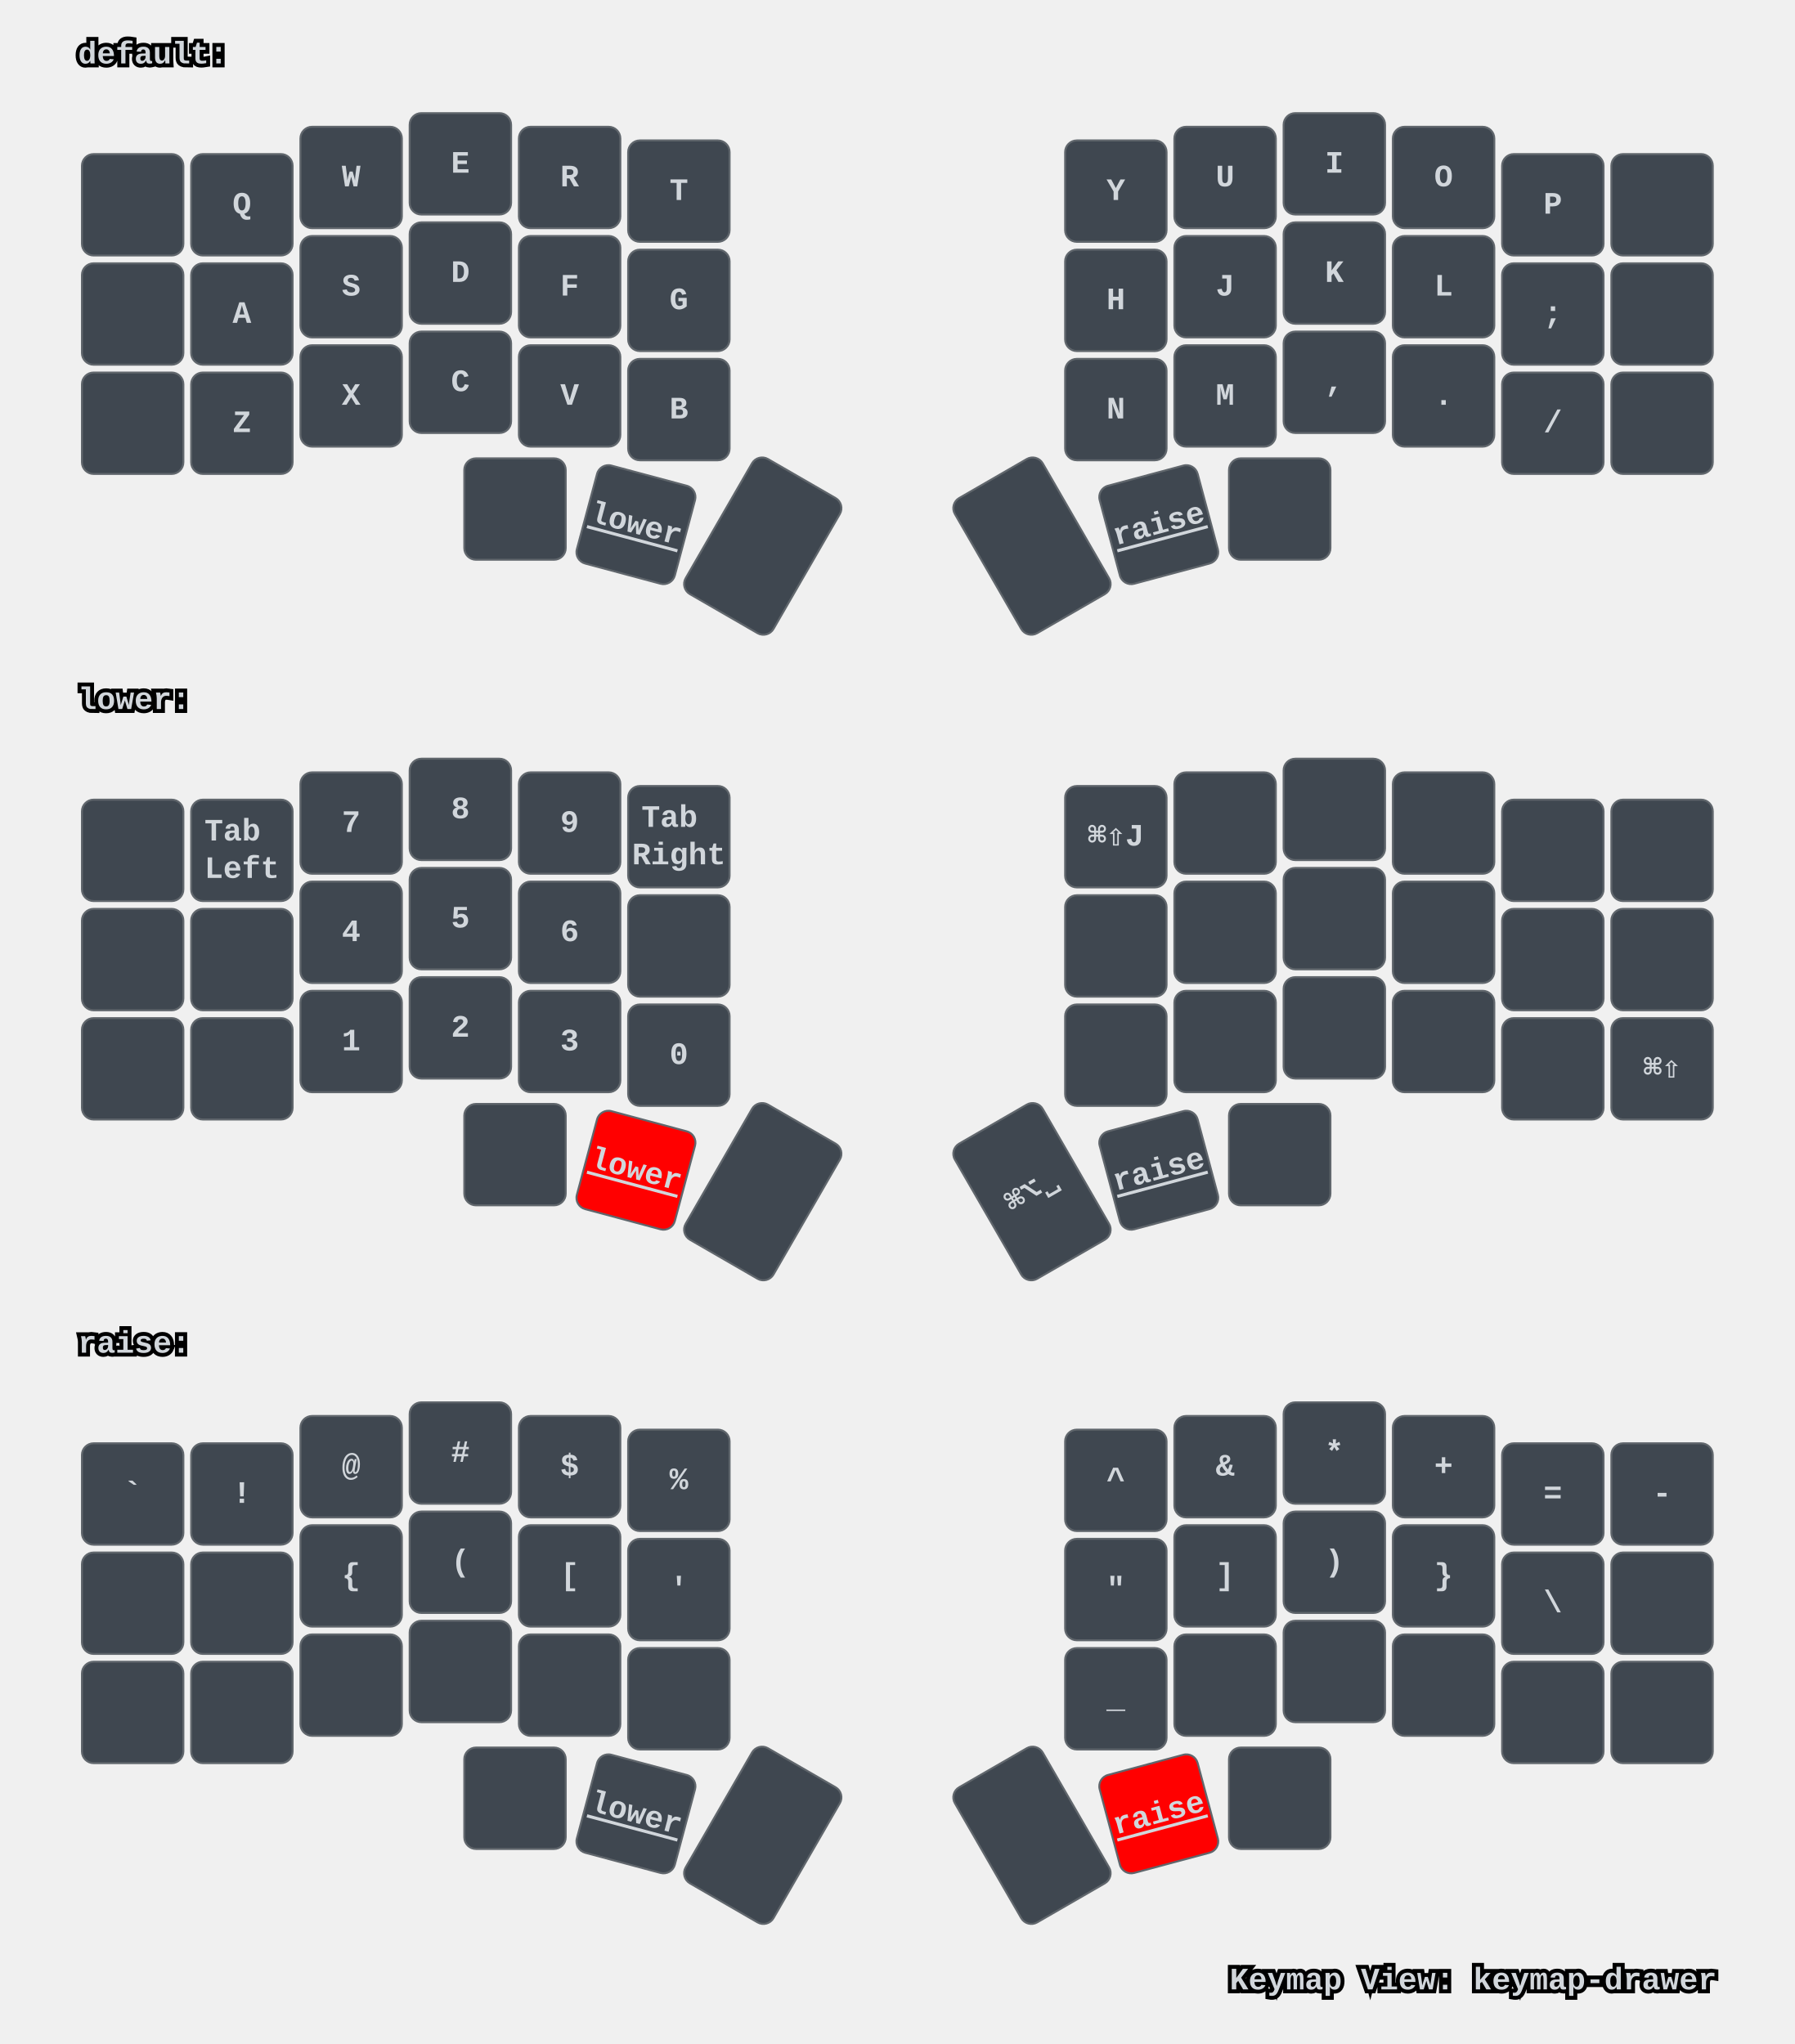
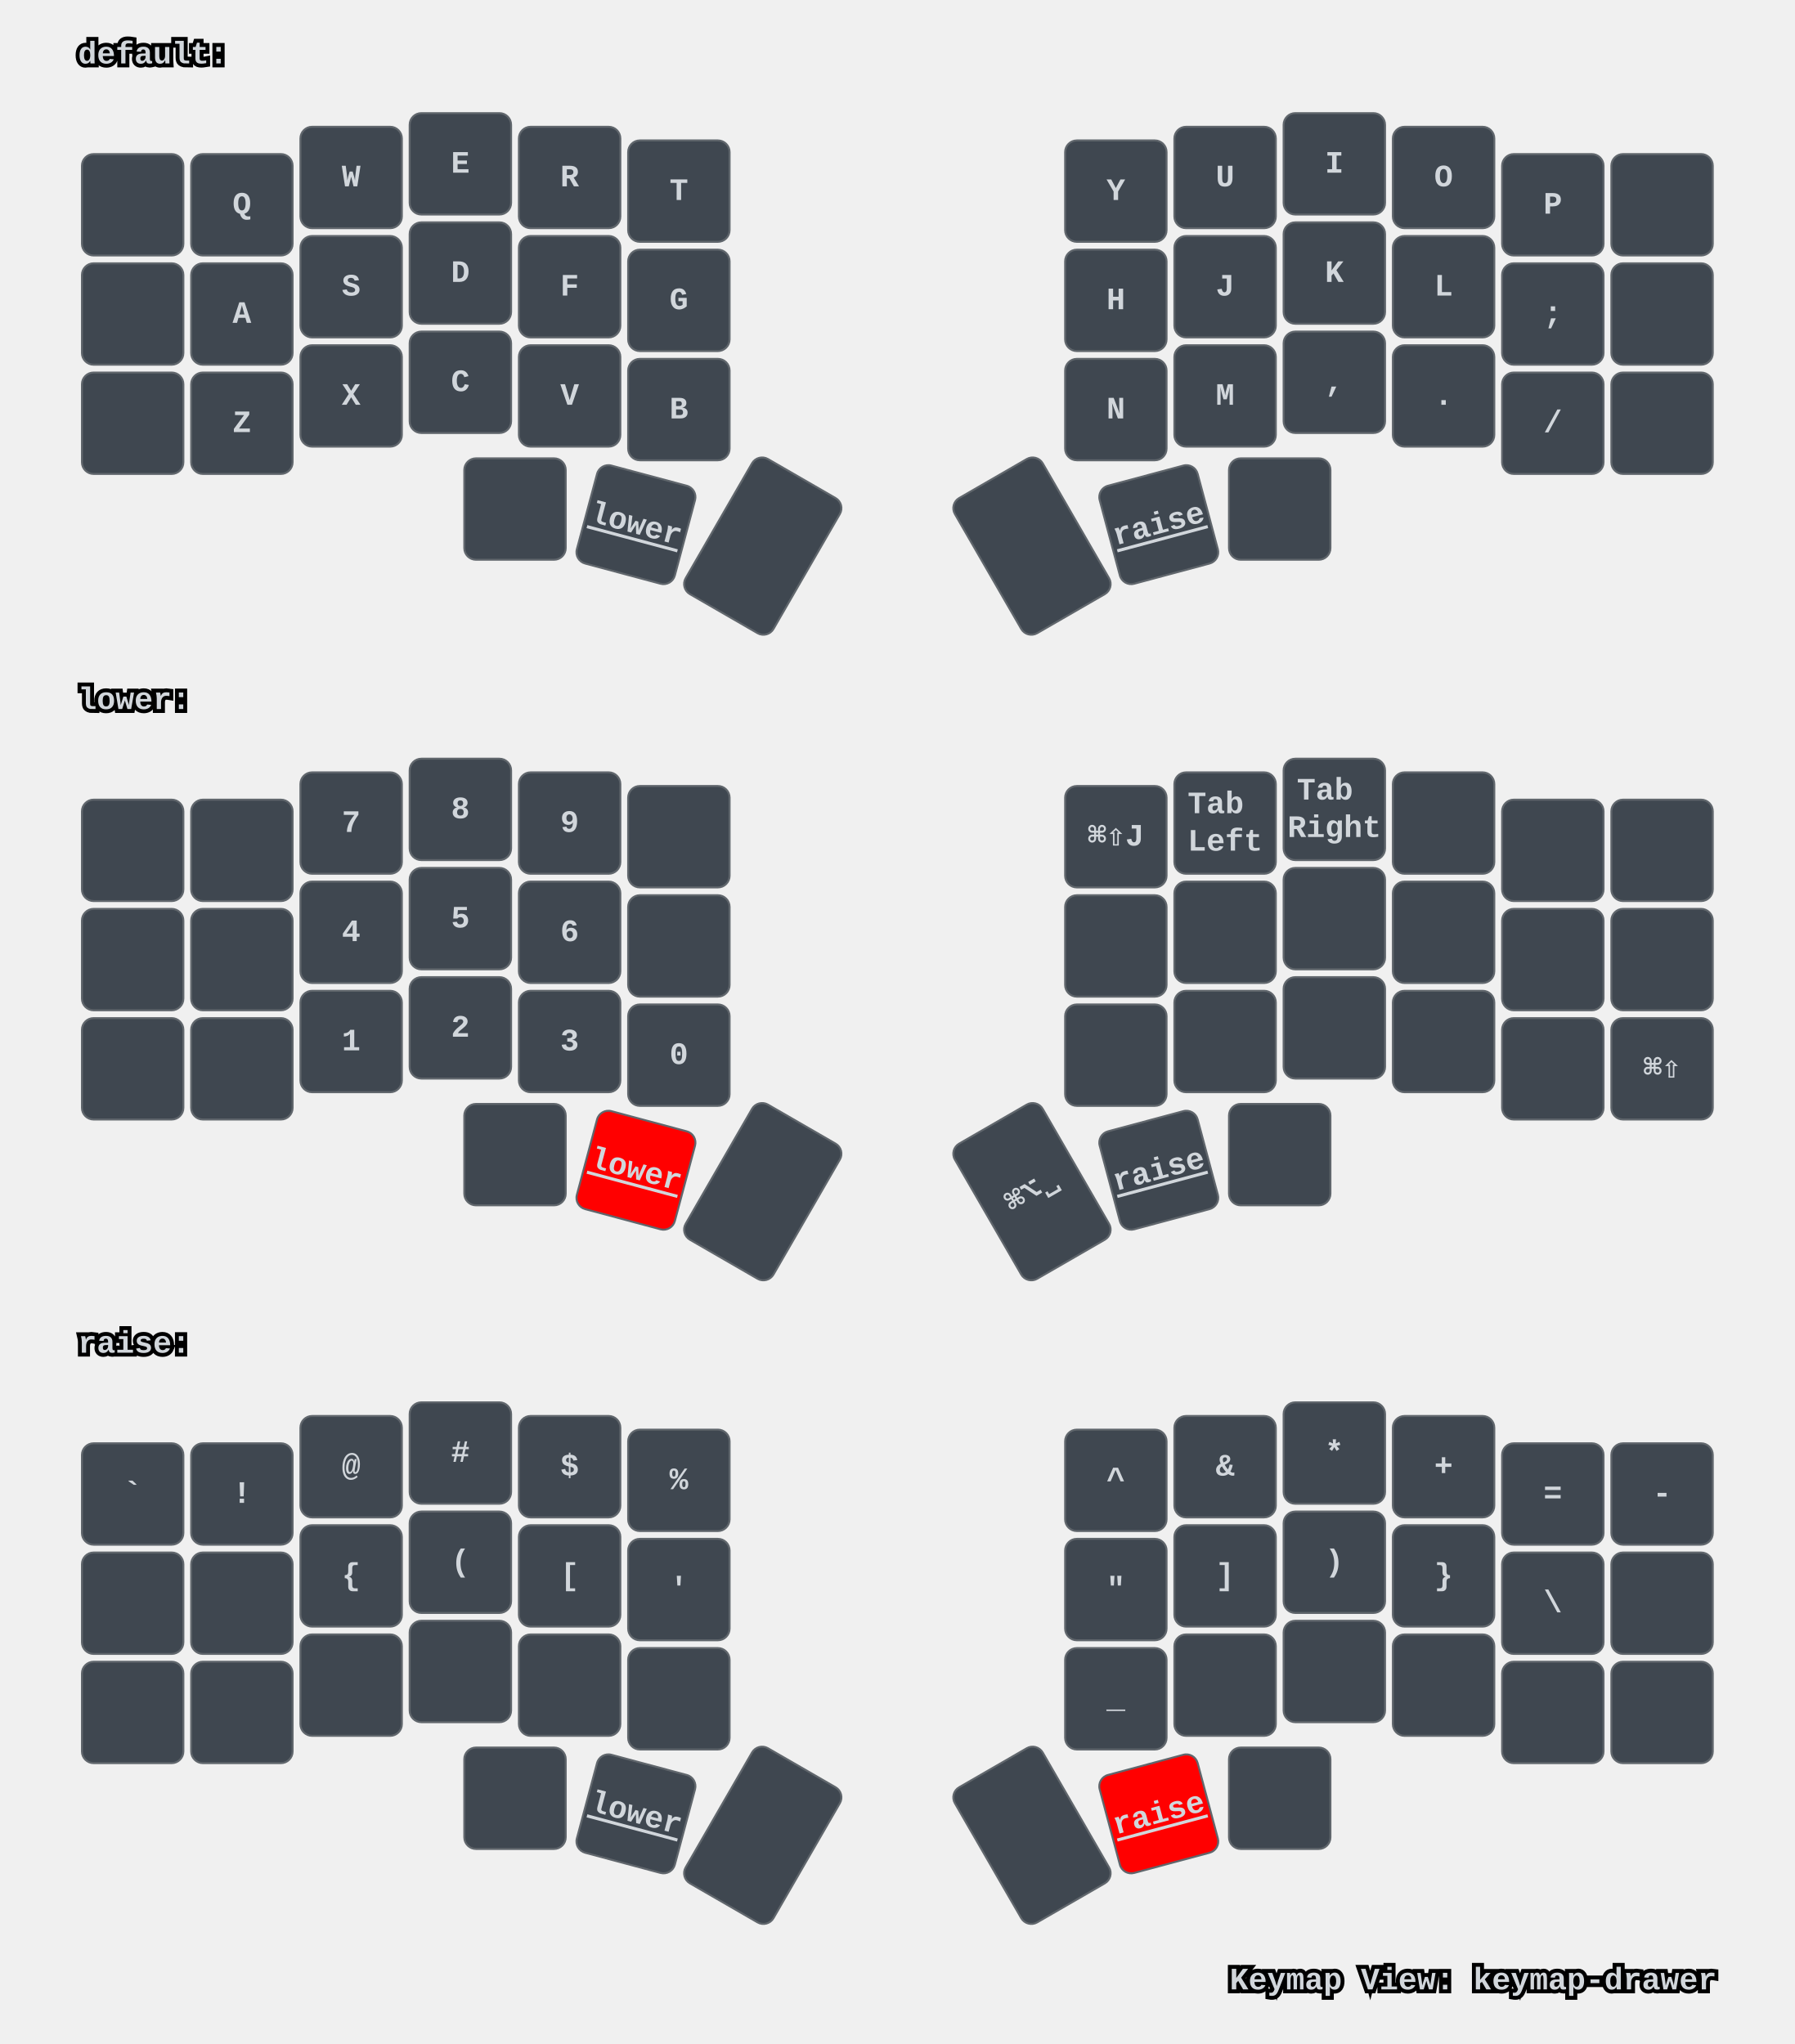
<svg xmlns="http://www.w3.org/2000/svg" xmlns:xlink="http://www.w3.org/1999/xlink" width="920" height="1048" viewBox="0 0 920 1048" class="keymap">
  <defs>/* start glyphs */
<svg id="mdi:apple-keyboard-command">
      <svg id="mdi-apple-keyboard-command" viewBox="0 0 24 24">
        <path d="M6,2A4,4 0 0,1 10,6V8H14V6A4,4 0 0,1 18,2A4,4 0 0,1 22,6A4,4 0 0,1 18,10H16V14H18A4,4 0 0,1 22,18A4,4 0 0,1 18,22A4,4 0 0,1 14,18V16H10V18A4,4 0 0,1 6,22A4,4 0 0,1 2,18A4,4 0 0,1 6,14H8V10H6A4,4 0 0,1 2,6A4,4 0 0,1 6,2M16,18A2,2 0 0,0 18,20A2,2 0 0,0 20,18A2,2 0 0,0 18,16H16V18M14,10H10V14H14V10M6,16A2,2 0 0,0 4,18A2,2 0 0,0 6,20A2,2 0 0,0 8,18V16H6M8,6A2,2 0 0,0 6,4A2,2 0 0,0 4,6A2,2 0 0,0 6,8H8V6M18,8A2,2 0 0,0 20,6A2,2 0 0,0 18,4A2,2 0 0,0 16,6V8H18Z" />
      </svg>
    </svg>
    <svg id="mdi:apple-keyboard-control">
      <svg id="mdi-apple-keyboard-control" viewBox="0 0 24 24">
        <path d="M19.78,11.78L18.36,13.19L12,6.83L5.64,13.19L4.22,11.78L12,4L19.78,11.78Z" />
      </svg>
    </svg>
    <svg id="mdi:apple-keyboard-option">
      <svg id="mdi-apple-keyboard-option" viewBox="0 0 24 24">
        <path d="M3,4H9.11L16.15,18H21V20H14.88L7.84,6H3V4M14,4H21V6H14V4Z" />
      </svg>
    </svg>
    <svg id="mdi:apple-keyboard-shift">
      <svg id="mdi-apple-keyboard-shift" viewBox="0 0 24 24">
        <path d="M15,18V12H17.17L12,6.83L6.83,12H9V18H15M12,4L22,14H17V20H7V14H2L12,4Z" />
      </svg>
    </svg>
    <svg id="mdi:arrow-down-bold">
      <svg id="mdi-arrow-down-bold" viewBox="0 0 24 24">
        <path d="M9,4H15V12H19.84L12,19.84L4.16,12H9V4Z" />
      </svg>
    </svg>
    <svg id="mdi:arrow-left-bold">
      <svg id="mdi-arrow-left-bold" viewBox="0 0 24 24">
        <path d="M20,9V15H12V19.84L4.16,12L12,4.16V9H20Z" />
      </svg>
    </svg>
    <svg id="mdi:arrow-right-bold">
      <svg id="mdi-arrow-right-bold" viewBox="0 0 24 24">
        <path d="M4,15V9H12V4.16L19.84,12L12,19.84V15H4Z" />
      </svg>
    </svg>
    <svg id="mdi:arrow-up-bold">
      <svg id="mdi-arrow-up-bold" viewBox="0 0 24 24">
        <path d="M15,20H9V12H4.16L12,4.16L19.84,12H15V20Z" />
      </svg>
    </svg>
    <svg id="mdi:backspace-outline">
      <svg id="mdi-backspace-outline" viewBox="0 0 24 24">
        <path d="M19,15.59L17.59,17L14,13.41L10.41,17L9,15.59L12.59,12L9,8.41L10.41,7L14,10.59L17.59,7L19,8.41L15.41,12L19,15.59M22,3A2,2 0 0,1 24,5V19A2,2 0 0,1 22,21H7C6.31,21 5.77,20.64 5.41,20.11L0,12L5.41,3.88C5.77,3.35 6.31,3 7,3H22M22,5H7L2.28,12L7,19H22V5Z" />
      </svg>
    </svg>
    <svg id="mdi:backspace-reverse-outline">
      <svg id="mdi-backspace-reverse-outline" viewBox="0 0 24 24">
        <path d="M5,15.59L6.41,17L10,13.41L13.59,17L15,15.59L11.41,12L15,8.41L13.59,7L10,10.59L6.41,7L5,8.41L8.59,12L5,15.59M2,3A2,2 0 0,0 0,5V19A2,2 0 0,0 2,21H17C17.69,21 18.23,20.64 18.59,20.11L24,12L18.59,3.88C18.23,3.35 17.69,3 17,3H2M2,5H17L21.72,12L17,19H2V5Z" />
      </svg>
    </svg>
    <svg id="mdi:keyboard-esc">
      <svg id="mdi-keyboard-esc" viewBox="0 0 24 24">
        <path d="M1 7H7V9H3V11H7V13H3V15H7V17H1V7M11 7H15V9H11V11H13C14.11 11 15 11.9 15 13V15C15 16.11 14.11 17 13 17H9V15H13V13H11C9.9 13 9 12.11 9 11V9C9 7.9 9.9 7 11 7M19 7H21C22.11 7 23 7.9 23 9V10H21V9H19V15H21V14H23V15C23 16.11 22.11 17 21 17H19C17.9 17 17 16.11 17 15V9C17 7.9 17.9 7 19 7Z" />
      </svg>
    </svg>
    <svg id="mdi:keyboard-return">
      <svg id="mdi-keyboard-return" viewBox="0 0 24 24">
        <path d="M19,7V11H5.83L9.41,7.41L8,6L2,12L8,18L9.41,16.58L5.83,13H21V7H19Z" />
      </svg>
    </svg>
    <svg id="mdi:keyboard-space">
      <svg id="mdi-keyboard-space" viewBox="0 0 24 24">
        <path d="M3 15H5V19H19V15H21V19C21 20.1 20.1 21 19 21H5C3.9 21 3 20.1 3 19V15Z" />
      </svg>
    </svg>
    <svg id="mdi:keyboard-tab">
      <svg id="mdi-keyboard-tab" viewBox="0 0 24 24">
        <path d="M20,18H22V6H20M11.59,7.41L15.17,11H1V13H15.17L11.59,16.58L13,18L19,12L13,6L11.59,7.41Z" />
      </svg>
    </svg>
    <svg id="mdi:volume-high">
      <svg id="mdi-volume-high" viewBox="0 0 24 24">
        <path d="M14,3.23V5.29C16.89,6.15 19,8.83 19,12C19,15.17 16.89,17.84 14,18.7V20.77C18,19.86 21,16.28 21,12C21,7.72 18,4.14 14,3.23M16.5,12C16.5,10.23 15.5,8.71 14,7.97V16C15.5,15.29 16.5,13.76 16.5,12M3,9V15H7L12,20V4L7,9H3Z" />
      </svg>
    </svg>
    <svg id="mdi:volume-low">
      <svg id="mdi-volume-low" viewBox="0 0 24 24">
        <path d="M7,9V15H11L16,20V4L11,9H7Z" />
      </svg>
    </svg>
  </defs>/* end glyphs */
<style>/* inherit to force styles through use tags */
svg path {
    fill: inherit;
}

/* font and background color specifications */
svg.keymap {
    font-family: SFMono-Regular,Consolas,Liberation Mono,Menlo,monospace;
    font-size: 14px;
    font-kerning: normal;
    text-rendering: optimizeLegibility;
    fill: #24292e;
}

/* default key styling */
rect.key {
    fill: #f6f8fa;
}

rect.key, rect.combo {
    stroke: #c9cccf;
    stroke-width: 1;
}

/* default key side styling, only used is draw_key_sides is set */
rect.side {
    filter: brightness(90%);
}

/* color accent for combo boxes */
rect.combo, rect.combo-separate {
    fill: #cdf;
}

/* color accent for held keys */
rect.held, rect.combo.held {
    fill: #fdd;
}

/* color accent for ghost (optional) keys */
rect.ghost, rect.combo.ghost {
    stroke-dasharray: 4, 4;
    stroke-width: 2;
}

text {
    text-anchor: middle;
    dominant-baseline: middle;
}

/* styling for layer labels */
text.label {
    font-weight: bold;
    text-anchor: start;
    stroke: white;
    stroke-width: 4;
    paint-order: stroke;
}

/* styling for optional footer */
text.footer {
    text-anchor: end;
    dominant-baseline: auto;
    stroke: white;
    stroke-width: 4;
    paint-order: stroke;
}

/* styling for combo tap, and key non-tap label text */
text.combo, text.hold, text.shifted, text.left, text.right {
    font-size: 11px;
}

text.hold {
    text-anchor: middle;
    dominant-baseline: auto;
}

text.shifted {
    text-anchor: middle;
    dominant-baseline: hanging;
}

text.left {
    text-anchor: start;
}

text.right {
    text-anchor: end;
}

text.layer-activator {
    text-decoration: underline;
}

/* styling for hold/shifted label text in combo box */
text.combo.hold, text.combo.shifted, text.combo.left, text.combo.right {
    font-size: 8px;
}

/* lighter symbol for transparent keys */
text.trans {
    fill: #7b7e81;
}

/* styling for combo dendrons */
path.combo {
    stroke-width: 1;
    stroke: gray;
    fill: none;
}

/* Start Tabler Icons Cleanup */
/* cannot use height/width with glyphs */
.icon-tabler &gt; path {
    fill: inherit;
    stroke: inherit;
    stroke-width: 2;
}
/* hide tabler's default box */
.icon-tabler &gt; path[stroke="none"][fill="none"] {
    visibility: hidden;
}
/* End Tabler Icons Cleanup */

svg.keymap { fill: #d1d6db; }
rect.key { fill: #3f4750; }
rect.key, rect.combo { stroke: #60666c; }
rect.combo, rect.combo-separate { fill: #1f3d7a; }
rect.held, rect.combo.held { fill: #854747; }
text.label, text.footer { stroke: black; }
text.trans { fill: #7e8184; }
path.combo { stroke: #7f7f7f; }

/* For default sytles, see https://github.com/caksoylar/keymap-drawer/blob/main/keymap_drawer/config.py#L85 */

svg.keymap {
  font-family: Ubuntu Mono, Inconsolata, Consolas, Liberation Mono, Menlo, monospace;
  font-size: 16px;
  font-weight: bold;
  text-rendering: optimizeLegibility;
}

/* Color accent for held keys
red = #f00
green = #0f0
blue = #00f
yellow = #ff0
cyan = #0ff
magenta = #f0f
white = #fff
black = #000
grey = #888
light grey = #ccc
#ffc
*/
rect.held, rect.combo.held {
    fill: #f00;
}

/* Technique borrowed and extended from https://github.com/englmaxi/zmk-config/blob/master/keymap-drawer/config.yaml */
.sym_sub_text.tap {
  translate: -5px 2px;
  font-size: 20px;
}
.sym_sub_text.shifted {
  translate: 10px 13px;
  font-size: 10px;
  opacity: 1.0;
}
.combo.sym_sub_text.tap {
  translate: -1px 1px;
}
.combo.sym_sub_text.shifted {
  translate: 7px 5px;
  font-size: 10px;
  opacity: 1.0;
}

/* Toggle */
.toggle.shifted {
  translate: -10px 12px;
}

.toggle.hold {
  translate: 13px -23px;
}

/* Variant for tap-dances */
.tap_dance.tap {
  translate: -7px 0px;
  font-size: 12px;
}
.tap_dance.shifted {
  translate: 7px 17px;
  font-size: 12px;
  opacity: 1.0;
}

/* Variant for symbol next to symbol */
.sym_by_sym.tap {
  translate: -6px 0px;
}
.sym_by_sym.shifted {
  translate: 10px 12px;
  opacity: 1.0;
}

.combo.sym_by_sym.tap {
  translate: -35px 0px;
}
.combo.sym_by_sym.shifted {
  translate: 35px 20px;
  opacity: 1.0;
}

.combo.sym_by_sym.hold {
  visibility: hidden;
}

/* hide hold box for combo sym_by_sym */
.combo.sym_by_sym.hold &gt; path[stroke="none"][fill="none"] {
  visibility: hidden;
}
</style>
  <g transform="translate(40, 0)" class="layer-default">
    <text x="0" y="28" class="label" id="default">default:</text>
    <g transform="translate(0, 56)">
      <g transform="translate(28, 49)" class="key keypos-0">
        <rect rx="6" ry="6" x="-26" y="-26" width="52" height="52" class="key" />
        <use href="#mdi:keyboard-tab" xlink:href="#mdi:keyboard-tab" x="-9" y="-9" height="18" width="18.0" class="key tap glyph mdi:keyboard-tab" />
      </g>
      <g transform="translate(84, 49)" class="key keypos-1">
        <rect rx="6" ry="6" x="-26" y="-26" width="52" height="52" class="key" />
        <text x="0" y="0" class="key tap">Q</text>
      </g>
      <g transform="translate(140, 35)" class="key keypos-2">
        <rect rx="6" ry="6" x="-26" y="-26" width="52" height="52" class="key" />
        <text x="0" y="0" class="key tap">W</text>
      </g>
      <g transform="translate(196, 28)" class="key keypos-3">
        <rect rx="6" ry="6" x="-26" y="-26" width="52" height="52" class="key" />
        <text x="0" y="0" class="key tap">E</text>
      </g>
      <g transform="translate(252, 35)" class="key keypos-4">
        <rect rx="6" ry="6" x="-26" y="-26" width="52" height="52" class="key" />
        <text x="0" y="0" class="key tap">R</text>
      </g>
      <g transform="translate(308, 42)" class="key keypos-5">
        <rect rx="6" ry="6" x="-26" y="-26" width="52" height="52" class="key" />
        <text x="0" y="0" class="key tap">T</text>
      </g>
      <g transform="translate(532, 42)" class="key keypos-6">
        <rect rx="6" ry="6" x="-26" y="-26" width="52" height="52" class="key" />
        <text x="0" y="0" class="key tap">Y</text>
      </g>
      <g transform="translate(588, 35)" class="key keypos-7">
        <rect rx="6" ry="6" x="-26" y="-26" width="52" height="52" class="key" />
        <text x="0" y="0" class="key tap">U</text>
      </g>
      <g transform="translate(644, 28)" class="key keypos-8">
        <rect rx="6" ry="6" x="-26" y="-26" width="52" height="52" class="key" />
        <text x="0" y="0" class="key tap">I</text>
      </g>
      <g transform="translate(700, 35)" class="key keypos-9">
        <rect rx="6" ry="6" x="-26" y="-26" width="52" height="52" class="key" />
        <text x="0" y="0" class="key tap">O</text>
      </g>
      <g transform="translate(756, 49)" class="key keypos-10">
        <rect rx="6" ry="6" x="-26" y="-26" width="52" height="52" class="key" />
        <text x="0" y="0" class="key tap">P</text>
      </g>
      <g transform="translate(812, 49)" class="key keypos-11">
        <rect rx="6" ry="6" x="-26" y="-26" width="52" height="52" class="key" />
        <use href="#mdi:backspace-outline" xlink:href="#mdi:backspace-outline" x="-9" y="-9" height="18" width="18.0" class="key tap glyph mdi:backspace-outline" />
      </g>
      <g transform="translate(28, 105)" class="key keypos-12">
        <rect rx="6" ry="6" x="-26" y="-26" width="52" height="52" class="key" />
        <use href="#mdi:apple-keyboard-control" xlink:href="#mdi:apple-keyboard-control" x="-9" y="-9" height="18" width="18.0" class="key tap glyph mdi:apple-keyboard-control" />
      </g>
      <g transform="translate(84, 105)" class="key keypos-13">
        <rect rx="6" ry="6" x="-26" y="-26" width="52" height="52" class="key" />
        <text x="0" y="0" class="key tap">A</text>
      </g>
      <g transform="translate(140, 91)" class="key keypos-14">
        <rect rx="6" ry="6" x="-26" y="-26" width="52" height="52" class="key" />
        <text x="0" y="0" class="key tap">S</text>
      </g>
      <g transform="translate(196, 84)" class="key keypos-15">
        <rect rx="6" ry="6" x="-26" y="-26" width="52" height="52" class="key" />
        <text x="0" y="0" class="key tap">D</text>
      </g>
      <g transform="translate(252, 91)" class="key keypos-16">
        <rect rx="6" ry="6" x="-26" y="-26" width="52" height="52" class="key" />
        <text x="0" y="0" class="key tap">F</text>
      </g>
      <g transform="translate(308, 98)" class="key keypos-17">
        <rect rx="6" ry="6" x="-26" y="-26" width="52" height="52" class="key" />
        <text x="0" y="0" class="key tap">G</text>
      </g>
      <g transform="translate(532, 98)" class="key keypos-18">
        <rect rx="6" ry="6" x="-26" y="-26" width="52" height="52" class="key" />
        <text x="0" y="0" class="key tap">H</text>
      </g>
      <g transform="translate(588, 91)" class="key keypos-19">
        <rect rx="6" ry="6" x="-26" y="-26" width="52" height="52" class="key" />
        <text x="0" y="0" class="key tap">J</text>
      </g>
      <g transform="translate(644, 84)" class="key keypos-20">
        <rect rx="6" ry="6" x="-26" y="-26" width="52" height="52" class="key" />
        <text x="0" y="0" class="key tap">K</text>
      </g>
      <g transform="translate(700, 91)" class="key keypos-21">
        <rect rx="6" ry="6" x="-26" y="-26" width="52" height="52" class="key" />
        <text x="0" y="0" class="key tap">L</text>
      </g>
      <g transform="translate(756, 105)" class="key keypos-22">
        <rect rx="6" ry="6" x="-26" y="-26" width="52" height="52" class="key" />
        <text x="0" y="0" class="key tap">;</text>
      </g>
      <g transform="translate(812, 105)" class="key keypos-23">
        <rect rx="6" ry="6" x="-26" y="-26" width="52" height="52" class="key" />
        <use href="#mdi:keyboard-return" xlink:href="#mdi:keyboard-return" x="-9" y="-9" height="18" width="18.0" class="key tap glyph mdi:keyboard-return" />
      </g>
      <g transform="translate(28, 161)" class="key keypos-24">
        <rect rx="6" ry="6" x="-26" y="-26" width="52" height="52" class="key" />
        <use href="#mdi:apple-keyboard-shift" xlink:href="#mdi:apple-keyboard-shift" x="-9" y="-9" height="18" width="18.0" class="key tap glyph mdi:apple-keyboard-shift" />
      </g>
      <g transform="translate(84, 161)" class="key keypos-25">
        <rect rx="6" ry="6" x="-26" y="-26" width="52" height="52" class="key" />
        <text x="0" y="0" class="key tap">Z</text>
      </g>
      <g transform="translate(140, 147)" class="key keypos-26">
        <rect rx="6" ry="6" x="-26" y="-26" width="52" height="52" class="key" />
        <text x="0" y="0" class="key tap">X</text>
      </g>
      <g transform="translate(196, 140)" class="key keypos-27">
        <rect rx="6" ry="6" x="-26" y="-26" width="52" height="52" class="key" />
        <text x="0" y="0" class="key tap">C</text>
      </g>
      <g transform="translate(252, 147)" class="key keypos-28">
        <rect rx="6" ry="6" x="-26" y="-26" width="52" height="52" class="key" />
        <text x="0" y="0" class="key tap">V</text>
      </g>
      <g transform="translate(308, 154)" class="key keypos-29">
        <rect rx="6" ry="6" x="-26" y="-26" width="52" height="52" class="key" />
        <text x="0" y="0" class="key tap">B</text>
      </g>
      <g transform="translate(532, 154)" class="key keypos-30">
        <rect rx="6" ry="6" x="-26" y="-26" width="52" height="52" class="key" />
        <text x="0" y="0" class="key tap">N</text>
      </g>
      <g transform="translate(588, 147)" class="key keypos-31">
        <rect rx="6" ry="6" x="-26" y="-26" width="52" height="52" class="key" />
        <text x="0" y="0" class="key tap">M</text>
      </g>
      <g transform="translate(644, 140)" class="key keypos-32">
        <rect rx="6" ry="6" x="-26" y="-26" width="52" height="52" class="key" />
        <text x="0" y="0" class="key tap">,</text>
      </g>
      <g transform="translate(700, 147)" class="key keypos-33">
        <rect rx="6" ry="6" x="-26" y="-26" width="52" height="52" class="key" />
        <text x="0" y="0" class="key tap">.</text>
      </g>
      <g transform="translate(756, 161)" class="key keypos-34">
        <rect rx="6" ry="6" x="-26" y="-26" width="52" height="52" class="key" />
        <text x="0" y="0" class="key tap">/</text>
      </g>
      <g transform="translate(812, 161)" class="key keypos-35">
        <rect rx="6" ry="6" x="-26" y="-26" width="52" height="52" class="key" />
        <use href="#mdi:apple-keyboard-shift" xlink:href="#mdi:apple-keyboard-shift" x="-9" y="-9" height="18" width="18.0" class="key tap glyph mdi:apple-keyboard-shift" />
      </g>
      <g transform="translate(224, 205)" class="key keypos-36">
        <rect rx="6" ry="6" x="-26" y="-26" width="52" height="52" class="key" />
        <use href="#mdi:apple-keyboard-command" xlink:href="#mdi:apple-keyboard-command" x="-9" y="-9" height="18" width="18.0" class="key tap glyph mdi:apple-keyboard-command" />
      </g>
      <g transform="translate(286, 213) rotate(15.0)" class="key keypos-37">
        <rect rx="6" ry="6" x="-26" y="-26" width="52" height="52" class="key" />
        <a href="#lower">
          <text x="0" y="0" class="key tap layer-activator">lower</text>
        </a>
      </g>
      <g transform="translate(351, 224) rotate(30.0)" class="key keypos-38">
        <rect rx="6" ry="6" x="-26" y="-40" width="52" height="80" class="key" />
        <use href="#mdi:keyboard-space" xlink:href="#mdi:keyboard-space" x="-9" y="-9" height="18" width="18.0" class="key tap glyph mdi:keyboard-space" />
      </g>
      <g transform="translate(489, 224) rotate(-30.0)" class="key keypos-39">
        <rect rx="6" ry="6" x="-26" y="-40" width="52" height="80" class="key" />
        <use href="#mdi:keyboard-space" xlink:href="#mdi:keyboard-space" x="-9" y="-9" height="18" width="18.0" class="key tap glyph mdi:keyboard-space" />
      </g>
      <g transform="translate(554, 213) rotate(-15.0)" class="key keypos-40">
        <rect rx="6" ry="6" x="-26" y="-26" width="52" height="52" class="key" />
        <a href="#raise">
          <text x="0" y="0" class="key tap layer-activator">raise</text>
        </a>
      </g>
      <g transform="translate(616, 205)" class="key keypos-41">
        <rect rx="6" ry="6" x="-26" y="-26" width="52" height="52" class="key" />
        <use href="#mdi:apple-keyboard-option" xlink:href="#mdi:apple-keyboard-option" x="-9" y="-9" height="18" width="18.0" class="key tap glyph mdi:apple-keyboard-option" />
      </g>
    </g>
  </g>
  <g transform="translate(40, 331)" class="layer-lower">
    <text x="0" y="28" class="label" id="lower">lower:</text>
    <g transform="translate(0, 56)">
      <g transform="translate(28, 49)" class="key keypos-0">
        <rect rx="6" ry="6" x="-26" y="-26" width="52" height="52" class="key" />
        <use href="#mdi:keyboard-esc" xlink:href="#mdi:keyboard-esc" x="-9" y="-9" height="18" width="18.0" class="key tap glyph mdi:keyboard-esc" />
      </g>
      <g transform="translate(84, 49)" class="key keypos-1">
        <rect rx="6" ry="6" x="-26" y="-26" width="52" height="52" class="key" />
+       </g>
+       <g transform="translate(140, 35)" class="key keypos-2">
+         <rect rx="6" ry="6" x="-26" y="-26" width="52" height="52" class="key" />
+         <text x="0" y="0" class="key tap">7</text>
+       </g>
+       <g transform="translate(196, 28)" class="key keypos-3">
+         <rect rx="6" ry="6" x="-26" y="-26" width="52" height="52" class="key" />
+         <text x="0" y="0" class="key tap">8</text>
+       </g>
+       <g transform="translate(252, 35)" class="key keypos-4">
+         <rect rx="6" ry="6" x="-26" y="-26" width="52" height="52" class="key" />
+         <text x="0" y="0" class="key tap">9</text>
+       </g>
+       <g transform="translate(308, 42)" class="key keypos-5">
+         <rect rx="6" ry="6" x="-26" y="-26" width="52" height="52" class="key" />
+       </g>
+       <g transform="translate(532, 42)" class="key keypos-6">
+         <rect rx="6" ry="6" x="-26" y="-26" width="52" height="52" class="key" />
+         <text x="0" y="0" class="key tap">⌘⇧J</text>
+       </g>
+       <g transform="translate(588, 35)" class="key keypos-7">
+         <rect rx="6" ry="6" x="-26" y="-26" width="52" height="52" class="key" />
        <text x="0" y="0" class="key tap">
          <tspan x="0" dy="-0.6em">Tab</tspan>
          <tspan x="0" dy="1.2em">Left</tspan>
        </text>
      </g>
-       <g transform="translate(140, 35)" class="key keypos-2">
-         <rect rx="6" ry="6" x="-26" y="-26" width="52" height="52" class="key" />
-         <text x="0" y="0" class="key tap">7</text>
-       </g>
-       <g transform="translate(196, 28)" class="key keypos-3">
-         <rect rx="6" ry="6" x="-26" y="-26" width="52" height="52" class="key" />
-         <text x="0" y="0" class="key tap">8</text>
-       </g>
-       <g transform="translate(252, 35)" class="key keypos-4">
-         <rect rx="6" ry="6" x="-26" y="-26" width="52" height="52" class="key" />
-         <text x="0" y="0" class="key tap">9</text>
-       </g>
-       <g transform="translate(308, 42)" class="key keypos-5">
+       <g transform="translate(644, 28)" class="key keypos-8">
        <rect rx="6" ry="6" x="-26" y="-26" width="52" height="52" class="key" />
        <text x="0" y="0" class="key tap">
          <tspan x="0" dy="-0.6em">Tab</tspan>
          <tspan x="0" dy="1.2em">Right</tspan>
        </text>
-       </g>
-       <g transform="translate(532, 42)" class="key keypos-6">
-         <rect rx="6" ry="6" x="-26" y="-26" width="52" height="52" class="key" />
-         <text x="0" y="0" class="key tap">⌘⇧J</text>
-       </g>
-       <g transform="translate(588, 35)" class="key keypos-7">
-         <rect rx="6" ry="6" x="-26" y="-26" width="52" height="52" class="key" />
-       </g>
-       <g transform="translate(644, 28)" class="key keypos-8">
-         <rect rx="6" ry="6" x="-26" y="-26" width="52" height="52" class="key" />
      </g>
      <g transform="translate(700, 35)" class="key keypos-9">
        <rect rx="6" ry="6" x="-26" y="-26" width="52" height="52" class="key" />
      </g>
      <g transform="translate(756, 49)" class="key keypos-10">
        <rect rx="6" ry="6" x="-26" y="-26" width="52" height="52" class="key" />
      </g>
      <g transform="translate(812, 49)" class="key keypos-11">
        <rect rx="6" ry="6" x="-26" y="-26" width="52" height="52" class="key" />
        <use href="#mdi:backspace-reverse-outline" xlink:href="#mdi:backspace-reverse-outline" x="-9" y="-9" height="18" width="18.0" class="key tap glyph mdi:backspace-reverse-outline" />
      </g>
      <g transform="translate(28, 105)" class="key keypos-12">
        <rect rx="6" ry="6" x="-26" y="-26" width="52" height="52" class="key" />
        <use href="#mdi:apple-keyboard-control" xlink:href="#mdi:apple-keyboard-control" x="-9" y="-9" height="18" width="18.0" class="key tap glyph mdi:apple-keyboard-control" />
      </g>
      <g transform="translate(84, 105)" class="key keypos-13">
        <rect rx="6" ry="6" x="-26" y="-26" width="52" height="52" class="key" />
      </g>
      <g transform="translate(140, 91)" class="key keypos-14">
        <rect rx="6" ry="6" x="-26" y="-26" width="52" height="52" class="key" />
        <text x="0" y="0" class="key tap">4</text>
      </g>
      <g transform="translate(196, 84)" class="key keypos-15">
        <rect rx="6" ry="6" x="-26" y="-26" width="52" height="52" class="key" />
        <text x="0" y="0" class="key tap">5</text>
      </g>
      <g transform="translate(252, 91)" class="key keypos-16">
        <rect rx="6" ry="6" x="-26" y="-26" width="52" height="52" class="key" />
        <text x="0" y="0" class="key tap">6</text>
      </g>
      <g transform="translate(308, 98)" class="key keypos-17">
        <rect rx="6" ry="6" x="-26" y="-26" width="52" height="52" class="key" />
      </g>
      <g transform="translate(532, 98)" class="key keypos-18">
        <rect rx="6" ry="6" x="-26" y="-26" width="52" height="52" class="key" />
        <use href="#mdi:arrow-left-bold" xlink:href="#mdi:arrow-left-bold" x="-9" y="-9" height="18" width="18.0" class="key tap glyph mdi:arrow-left-bold" />
      </g>
      <g transform="translate(588, 91)" class="key keypos-19">
        <rect rx="6" ry="6" x="-26" y="-26" width="52" height="52" class="key" />
        <use href="#mdi:arrow-down-bold" xlink:href="#mdi:arrow-down-bold" x="-9" y="-9" height="18" width="18.0" class="key tap glyph mdi:arrow-down-bold" />
      </g>
      <g transform="translate(644, 84)" class="key keypos-20">
        <rect rx="6" ry="6" x="-26" y="-26" width="52" height="52" class="key" />
        <use href="#mdi:arrow-up-bold" xlink:href="#mdi:arrow-up-bold" x="-9" y="-9" height="18" width="18.0" class="key tap glyph mdi:arrow-up-bold" />
      </g>
      <g transform="translate(700, 91)" class="key keypos-21">
        <rect rx="6" ry="6" x="-26" y="-26" width="52" height="52" class="key" />
        <use href="#mdi:arrow-right-bold" xlink:href="#mdi:arrow-right-bold" x="-9" y="-9" height="18" width="18.0" class="key tap glyph mdi:arrow-right-bold" />
      </g>
      <g transform="translate(756, 105)" class="key keypos-22">
        <rect rx="6" ry="6" x="-26" y="-26" width="52" height="52" class="key" />
      </g>
      <g transform="translate(812, 105)" class="key keypos-23">
        <rect rx="6" ry="6" x="-26" y="-26" width="52" height="52" class="key" />
        <use href="#mdi:keyboard-return" xlink:href="#mdi:keyboard-return" x="-9" y="-9" height="18" width="18.0" class="key tap glyph mdi:keyboard-return" />
      </g>
      <g transform="translate(28, 161)" class="key keypos-24">
        <rect rx="6" ry="6" x="-26" y="-26" width="52" height="52" class="key" />
        <use href="#mdi:apple-keyboard-shift" xlink:href="#mdi:apple-keyboard-shift" x="-9" y="-9" height="18" width="18.0" class="key tap glyph mdi:apple-keyboard-shift" />
      </g>
      <g transform="translate(84, 161)" class="key keypos-25">
        <rect rx="6" ry="6" x="-26" y="-26" width="52" height="52" class="key" />
      </g>
      <g transform="translate(140, 147)" class="key keypos-26">
        <rect rx="6" ry="6" x="-26" y="-26" width="52" height="52" class="key" />
        <text x="0" y="0" class="key tap">1</text>
      </g>
      <g transform="translate(196, 140)" class="key keypos-27">
        <rect rx="6" ry="6" x="-26" y="-26" width="52" height="52" class="key" />
        <text x="0" y="0" class="key tap">2</text>
      </g>
      <g transform="translate(252, 147)" class="key keypos-28">
        <rect rx="6" ry="6" x="-26" y="-26" width="52" height="52" class="key" />
        <text x="0" y="0" class="key tap">3</text>
      </g>
      <g transform="translate(308, 154)" class="key keypos-29">
        <rect rx="6" ry="6" x="-26" y="-26" width="52" height="52" class="key" />
        <text x="0" y="0" class="key tap">0</text>
      </g>
      <g transform="translate(532, 154)" class="key keypos-30">
        <rect rx="6" ry="6" x="-26" y="-26" width="52" height="52" class="key" />
        <use href="#mdi:volume-low" xlink:href="#mdi:volume-low" x="-9" y="-9" height="18" width="18.0" class="key tap glyph mdi:volume-low" />
      </g>
      <g transform="translate(588, 147)" class="key keypos-31">
        <rect rx="6" ry="6" x="-26" y="-26" width="52" height="52" class="key" />
        <use href="#mdi:volume-high" xlink:href="#mdi:volume-high" x="-9" y="-9" height="18" width="18.0" class="key tap glyph mdi:volume-high" />
      </g>
      <g transform="translate(644, 140)" class="key keypos-32">
        <rect rx="6" ry="6" x="-26" y="-26" width="52" height="52" class="key" />
      </g>
      <g transform="translate(700, 147)" class="key keypos-33">
        <rect rx="6" ry="6" x="-26" y="-26" width="52" height="52" class="key" />
      </g>
      <g transform="translate(756, 161)" class="key keypos-34">
        <rect rx="6" ry="6" x="-26" y="-26" width="52" height="52" class="key" />
      </g>
      <g transform="translate(812, 161)" class="key keypos-35">
        <rect rx="6" ry="6" x="-26" y="-26" width="52" height="52" class="key" />
        <text x="0" y="0" class="key tap">⌘⇧</text>
      </g>
      <g transform="translate(224, 205)" class="key keypos-36">
        <rect rx="6" ry="6" x="-26" y="-26" width="52" height="52" class="key" />
        <use href="#mdi:apple-keyboard-command" xlink:href="#mdi:apple-keyboard-command" x="-9" y="-9" height="18" width="18.0" class="key tap glyph mdi:apple-keyboard-command" />
      </g>
      <g transform="translate(286, 213) rotate(15.0)" class="key held keypos-37">
        <rect rx="6" ry="6" x="-26" y="-26" width="52" height="52" class="key held" />
        <a href="#lower">
          <text x="0" y="0" class="key held tap layer-activator">lower</text>
        </a>
      </g>
      <g transform="translate(351, 224) rotate(30.0)" class="key keypos-38">
        <rect rx="6" ry="6" x="-26" y="-40" width="52" height="80" class="key" />
        <use href="#mdi:keyboard-space" xlink:href="#mdi:keyboard-space" x="-9" y="-9" height="18" width="18.0" class="key tap glyph mdi:keyboard-space" />
      </g>
      <g transform="translate(489, 224) rotate(-30.0)" class="key keypos-39">
        <rect rx="6" ry="6" x="-26" y="-40" width="52" height="80" class="key" />
        <text x="0" y="0" class="key tap">⌘⌥⎵</text>
      </g>
      <g transform="translate(554, 213) rotate(-15.0)" class="key keypos-40">
        <rect rx="6" ry="6" x="-26" y="-26" width="52" height="52" class="key" />
        <a href="#raise">
          <text x="0" y="0" class="key tap layer-activator">raise</text>
        </a>
      </g>
      <g transform="translate(616, 205)" class="key keypos-41">
        <rect rx="6" ry="6" x="-26" y="-26" width="52" height="52" class="key" />
        <use href="#mdi:apple-keyboard-option" xlink:href="#mdi:apple-keyboard-option" x="-9" y="-9" height="18" width="18.0" class="key tap glyph mdi:apple-keyboard-option" />
      </g>
    </g>
  </g>
  <g transform="translate(40, 661)" class="layer-raise">
    <text x="0" y="28" class="label" id="raise">raise:</text>
    <g transform="translate(0, 56)">
      <g transform="translate(28, 49)" class="key keypos-0">
        <rect rx="6" ry="6" x="-26" y="-26" width="52" height="52" class="key" />
        <text x="0" y="0" class="key tap">`</text>
      </g>
      <g transform="translate(84, 49)" class="key keypos-1">
        <rect rx="6" ry="6" x="-26" y="-26" width="52" height="52" class="key" />
        <text x="0" y="0" class="key tap">!</text>
      </g>
      <g transform="translate(140, 35)" class="key keypos-2">
        <rect rx="6" ry="6" x="-26" y="-26" width="52" height="52" class="key" />
        <text x="0" y="0" class="key tap">@</text>
      </g>
      <g transform="translate(196, 28)" class="key keypos-3">
        <rect rx="6" ry="6" x="-26" y="-26" width="52" height="52" class="key" />
        <text x="0" y="0" class="key tap">#</text>
      </g>
      <g transform="translate(252, 35)" class="key keypos-4">
        <rect rx="6" ry="6" x="-26" y="-26" width="52" height="52" class="key" />
        <text x="0" y="0" class="key tap">$</text>
      </g>
      <g transform="translate(308, 42)" class="key keypos-5">
        <rect rx="6" ry="6" x="-26" y="-26" width="52" height="52" class="key" />
        <text x="0" y="0" class="key tap">%</text>
      </g>
      <g transform="translate(532, 42)" class="key keypos-6">
        <rect rx="6" ry="6" x="-26" y="-26" width="52" height="52" class="key" />
        <text x="0" y="0" class="key tap">^</text>
      </g>
      <g transform="translate(588, 35)" class="key keypos-7">
        <rect rx="6" ry="6" x="-26" y="-26" width="52" height="52" class="key" />
        <text x="0" y="0" class="key tap">&amp;</text>
      </g>
      <g transform="translate(644, 28)" class="key keypos-8">
        <rect rx="6" ry="6" x="-26" y="-26" width="52" height="52" class="key" />
        <text x="0" y="0" class="key tap">*</text>
      </g>
      <g transform="translate(700, 35)" class="key keypos-9">
        <rect rx="6" ry="6" x="-26" y="-26" width="52" height="52" class="key" />
        <text x="0" y="0" class="key tap">+</text>
      </g>
      <g transform="translate(756, 49)" class="key keypos-10">
        <rect rx="6" ry="6" x="-26" y="-26" width="52" height="52" class="key" />
        <text x="0" y="0" class="key tap">=</text>
      </g>
      <g transform="translate(812, 49)" class="key keypos-11">
        <rect rx="6" ry="6" x="-26" y="-26" width="52" height="52" class="key" />
        <text x="0" y="0" class="key tap">-</text>
      </g>
      <g transform="translate(28, 105)" class="key keypos-12">
        <rect rx="6" ry="6" x="-26" y="-26" width="52" height="52" class="key" />
        <use href="#mdi:apple-keyboard-control" xlink:href="#mdi:apple-keyboard-control" x="-9" y="-9" height="18" width="18.0" class="key tap glyph mdi:apple-keyboard-control" />
      </g>
      <g transform="translate(84, 105)" class="key keypos-13">
        <rect rx="6" ry="6" x="-26" y="-26" width="52" height="52" class="key" />
      </g>
      <g transform="translate(140, 91)" class="key keypos-14">
        <rect rx="6" ry="6" x="-26" y="-26" width="52" height="52" class="key" />
        <text x="0" y="0" class="key tap">{</text>
      </g>
      <g transform="translate(196, 84)" class="key keypos-15">
        <rect rx="6" ry="6" x="-26" y="-26" width="52" height="52" class="key" />
        <text x="0" y="0" class="key tap">(</text>
      </g>
      <g transform="translate(252, 91)" class="key keypos-16">
        <rect rx="6" ry="6" x="-26" y="-26" width="52" height="52" class="key" />
        <text x="0" y="0" class="key tap">[</text>
      </g>
      <g transform="translate(308, 98)" class="key keypos-17">
        <rect rx="6" ry="6" x="-26" y="-26" width="52" height="52" class="key" />
        <text x="0" y="0" class="key tap">'</text>
      </g>
      <g transform="translate(532, 98)" class="key keypos-18">
        <rect rx="6" ry="6" x="-26" y="-26" width="52" height="52" class="key" />
        <text x="0" y="0" class="key tap">"</text>
      </g>
      <g transform="translate(588, 91)" class="key keypos-19">
        <rect rx="6" ry="6" x="-26" y="-26" width="52" height="52" class="key" />
        <text x="0" y="0" class="key tap">]</text>
      </g>
      <g transform="translate(644, 84)" class="key keypos-20">
        <rect rx="6" ry="6" x="-26" y="-26" width="52" height="52" class="key" />
        <text x="0" y="0" class="key tap">)</text>
      </g>
      <g transform="translate(700, 91)" class="key keypos-21">
        <rect rx="6" ry="6" x="-26" y="-26" width="52" height="52" class="key" />
        <text x="0" y="0" class="key tap">}</text>
      </g>
      <g transform="translate(756, 105)" class="key keypos-22">
        <rect rx="6" ry="6" x="-26" y="-26" width="52" height="52" class="key" />
        <text x="0" y="0" class="key tap">\</text>
      </g>
      <g transform="translate(812, 105)" class="key keypos-23">
        <rect rx="6" ry="6" x="-26" y="-26" width="52" height="52" class="key" />
        <use href="#mdi:keyboard-return" xlink:href="#mdi:keyboard-return" x="-9" y="-9" height="18" width="18.0" class="key tap glyph mdi:keyboard-return" />
      </g>
      <g transform="translate(28, 161)" class="key keypos-24">
        <rect rx="6" ry="6" x="-26" y="-26" width="52" height="52" class="key" />
        <use href="#mdi:apple-keyboard-shift" xlink:href="#mdi:apple-keyboard-shift" x="-9" y="-9" height="18" width="18.0" class="key tap glyph mdi:apple-keyboard-shift" />
      </g>
      <g transform="translate(84, 161)" class="key keypos-25">
        <rect rx="6" ry="6" x="-26" y="-26" width="52" height="52" class="key" />
      </g>
      <g transform="translate(140, 147)" class="key keypos-26">
        <rect rx="6" ry="6" x="-26" y="-26" width="52" height="52" class="key" />
      </g>
      <g transform="translate(196, 140)" class="key keypos-27">
        <rect rx="6" ry="6" x="-26" y="-26" width="52" height="52" class="key" />
      </g>
      <g transform="translate(252, 147)" class="key keypos-28">
        <rect rx="6" ry="6" x="-26" y="-26" width="52" height="52" class="key" />
      </g>
      <g transform="translate(308, 154)" class="key keypos-29">
        <rect rx="6" ry="6" x="-26" y="-26" width="52" height="52" class="key" />
      </g>
      <g transform="translate(532, 154)" class="key keypos-30">
        <rect rx="6" ry="6" x="-26" y="-26" width="52" height="52" class="key" />
        <text x="0" y="0" class="key tap">_</text>
      </g>
      <g transform="translate(588, 147)" class="key keypos-31">
        <rect rx="6" ry="6" x="-26" y="-26" width="52" height="52" class="key" />
      </g>
      <g transform="translate(644, 140)" class="key keypos-32">
        <rect rx="6" ry="6" x="-26" y="-26" width="52" height="52" class="key" />
      </g>
      <g transform="translate(700, 147)" class="key keypos-33">
        <rect rx="6" ry="6" x="-26" y="-26" width="52" height="52" class="key" />
      </g>
      <g transform="translate(756, 161)" class="key keypos-34">
        <rect rx="6" ry="6" x="-26" y="-26" width="52" height="52" class="key" />
      </g>
      <g transform="translate(812, 161)" class="key keypos-35">
        <rect rx="6" ry="6" x="-26" y="-26" width="52" height="52" class="key" />
        <use href="#mdi:apple-keyboard-shift" xlink:href="#mdi:apple-keyboard-shift" x="-9" y="-9" height="18" width="18.0" class="key tap glyph mdi:apple-keyboard-shift" />
      </g>
      <g transform="translate(224, 205)" class="key keypos-36">
        <rect rx="6" ry="6" x="-26" y="-26" width="52" height="52" class="key" />
        <use href="#mdi:apple-keyboard-command" xlink:href="#mdi:apple-keyboard-command" x="-9" y="-9" height="18" width="18.0" class="key tap glyph mdi:apple-keyboard-command" />
      </g>
      <g transform="translate(286, 213) rotate(15.0)" class="key keypos-37">
        <rect rx="6" ry="6" x="-26" y="-26" width="52" height="52" class="key" />
        <a href="#lower">
          <text x="0" y="0" class="key tap layer-activator">lower</text>
        </a>
      </g>
      <g transform="translate(351, 224) rotate(30.0)" class="key keypos-38">
        <rect rx="6" ry="6" x="-26" y="-40" width="52" height="80" class="key" />
        <use href="#mdi:keyboard-space" xlink:href="#mdi:keyboard-space" x="-9" y="-9" height="18" width="18.0" class="key tap glyph mdi:keyboard-space" />
      </g>
      <g transform="translate(489, 224) rotate(-30.0)" class="key keypos-39">
        <rect rx="6" ry="6" x="-26" y="-40" width="52" height="80" class="key" />
        <use href="#mdi:keyboard-space" xlink:href="#mdi:keyboard-space" x="-9" y="-9" height="18" width="18.0" class="key tap glyph mdi:keyboard-space" />
      </g>
      <g transform="translate(554, 213) rotate(-15.0)" class="key held keypos-40">
        <rect rx="6" ry="6" x="-26" y="-26" width="52" height="52" class="key held" />
        <a href="#raise">
          <text x="0" y="0" class="key held tap layer-activator">raise</text>
        </a>
      </g>
      <g transform="translate(616, 205)" class="key keypos-41">
        <rect rx="6" ry="6" x="-26" y="-26" width="52" height="52" class="key" />
        <use href="#mdi:apple-keyboard-option" xlink:href="#mdi:apple-keyboard-option" x="-9" y="-9" height="18" width="18.0" class="key tap glyph mdi:apple-keyboard-option" />
      </g>
    </g>
  </g>
  <text x="880.0" y="1020.0" class="footer">Keymap View: <a href="https://github.com/caksoylar/keymap-drawer">keymap-drawer</a>
  </text>
</svg>
